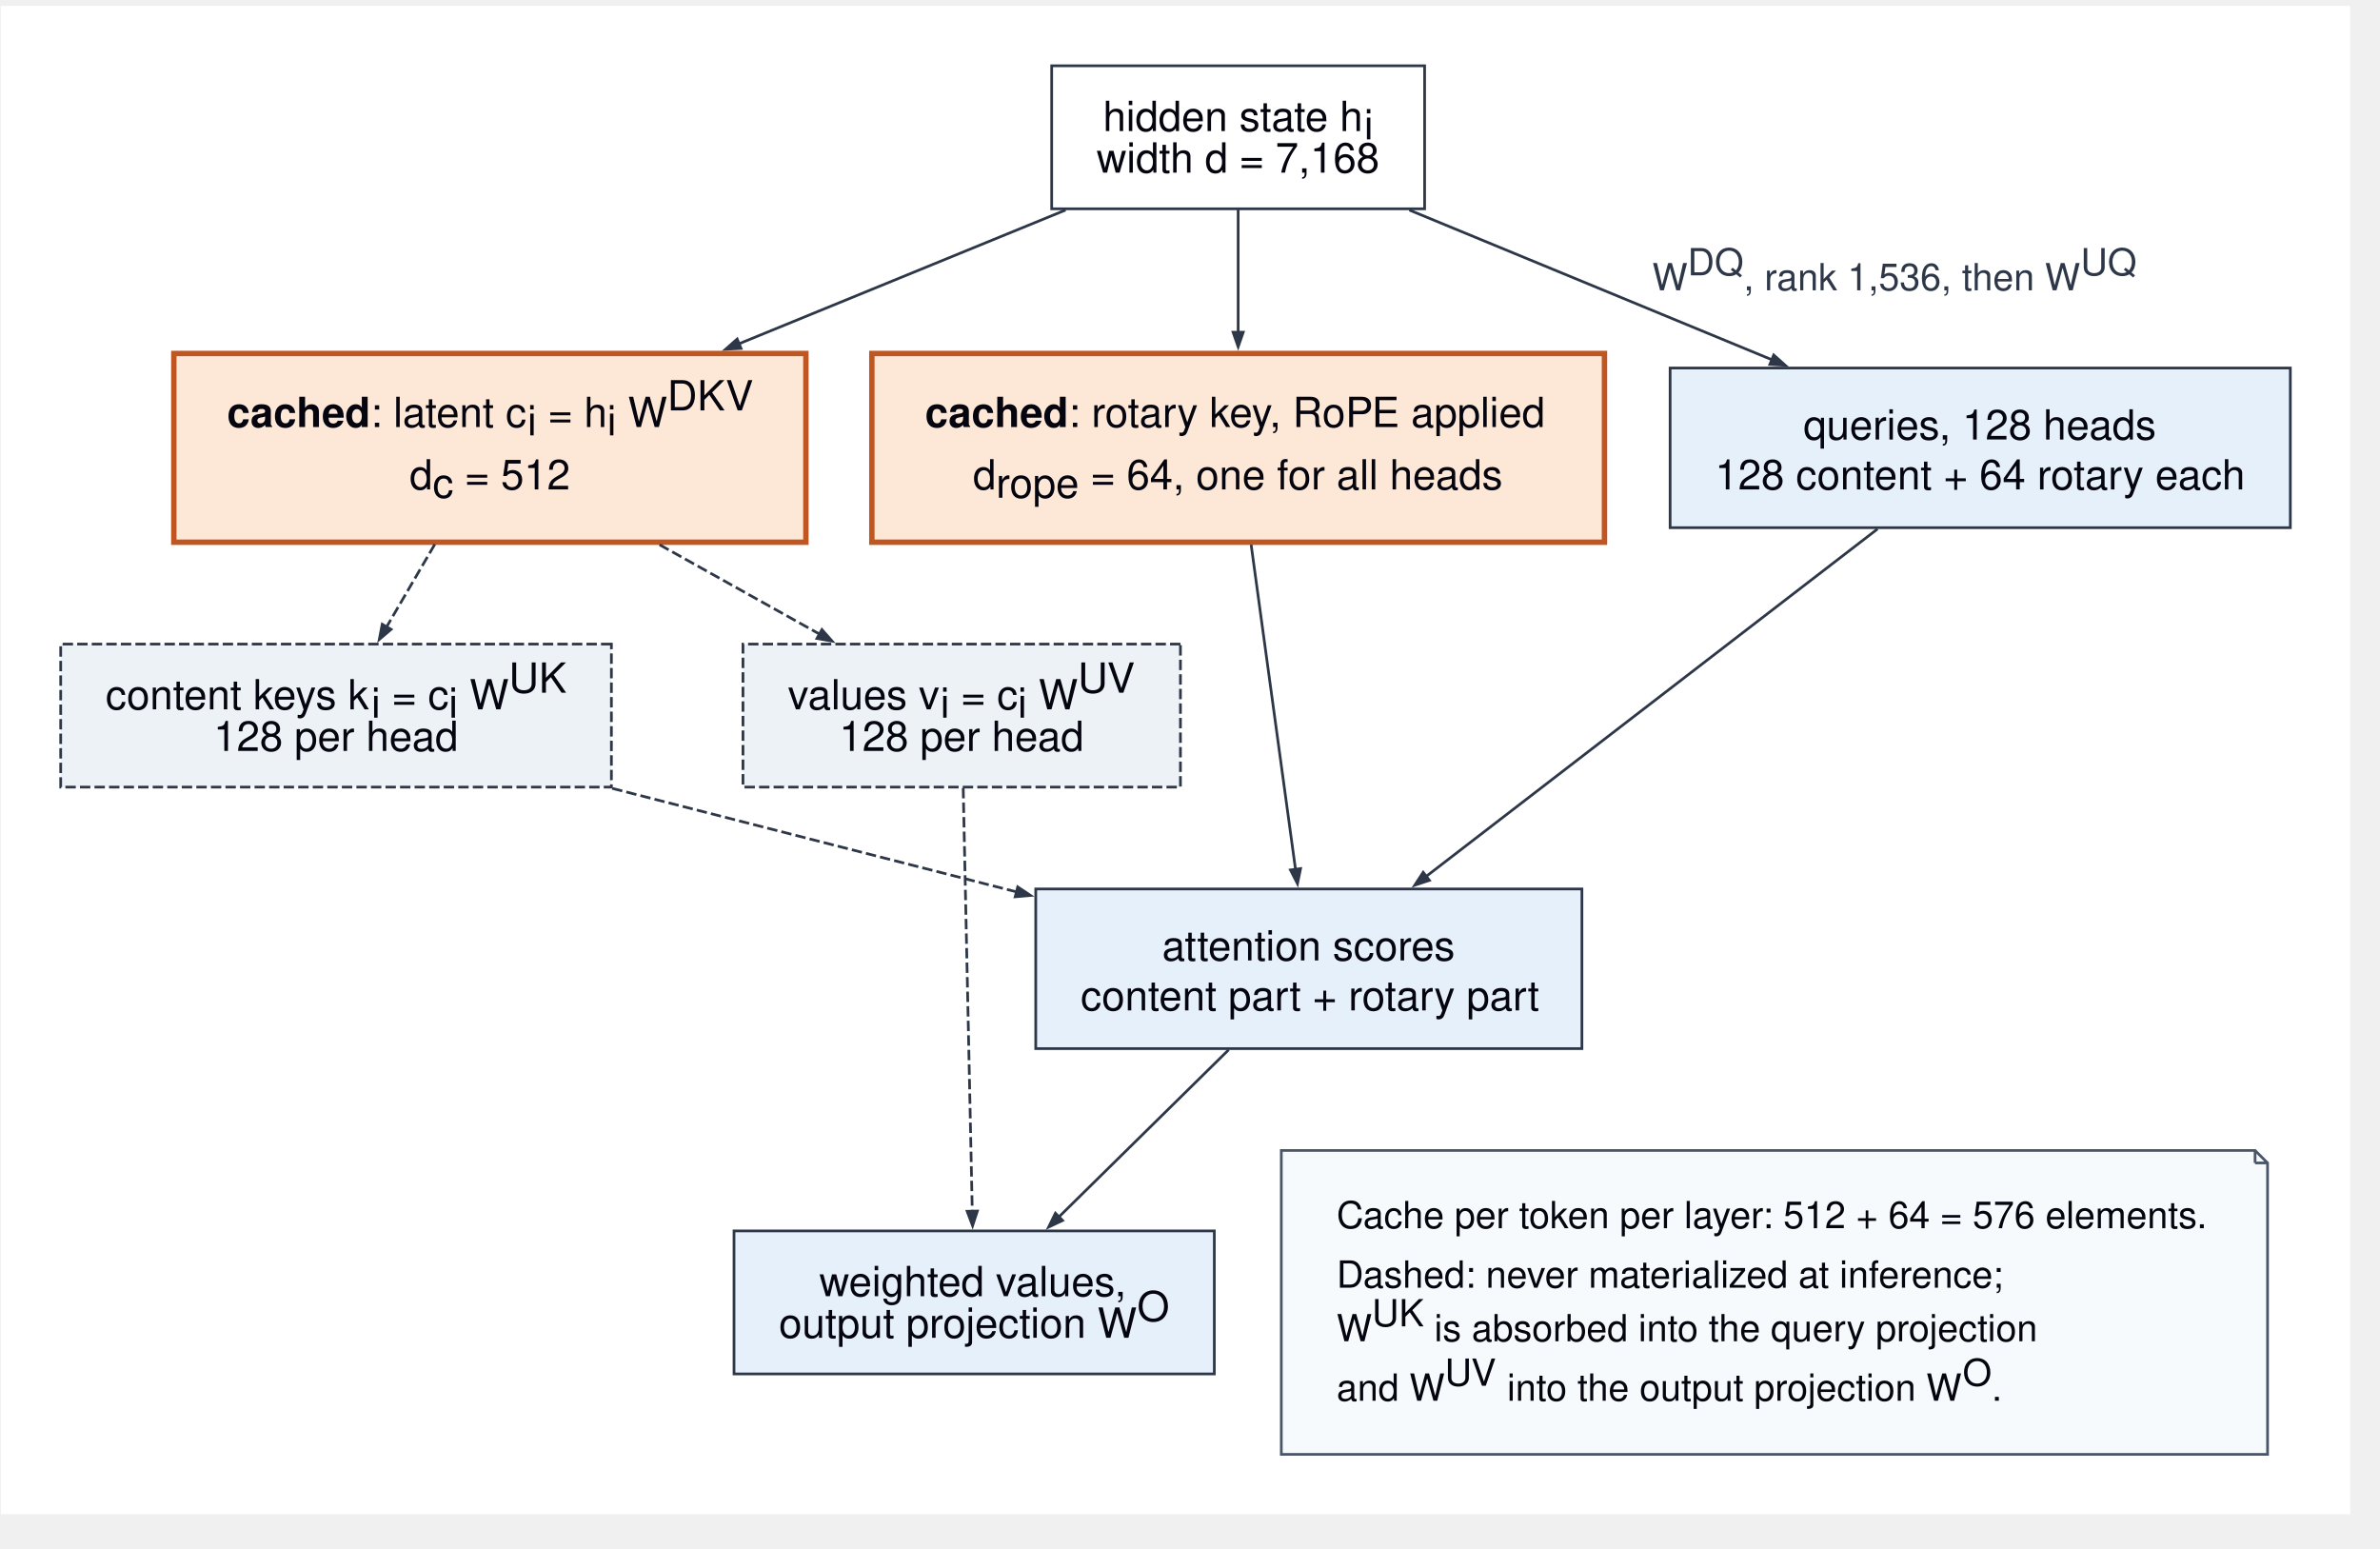
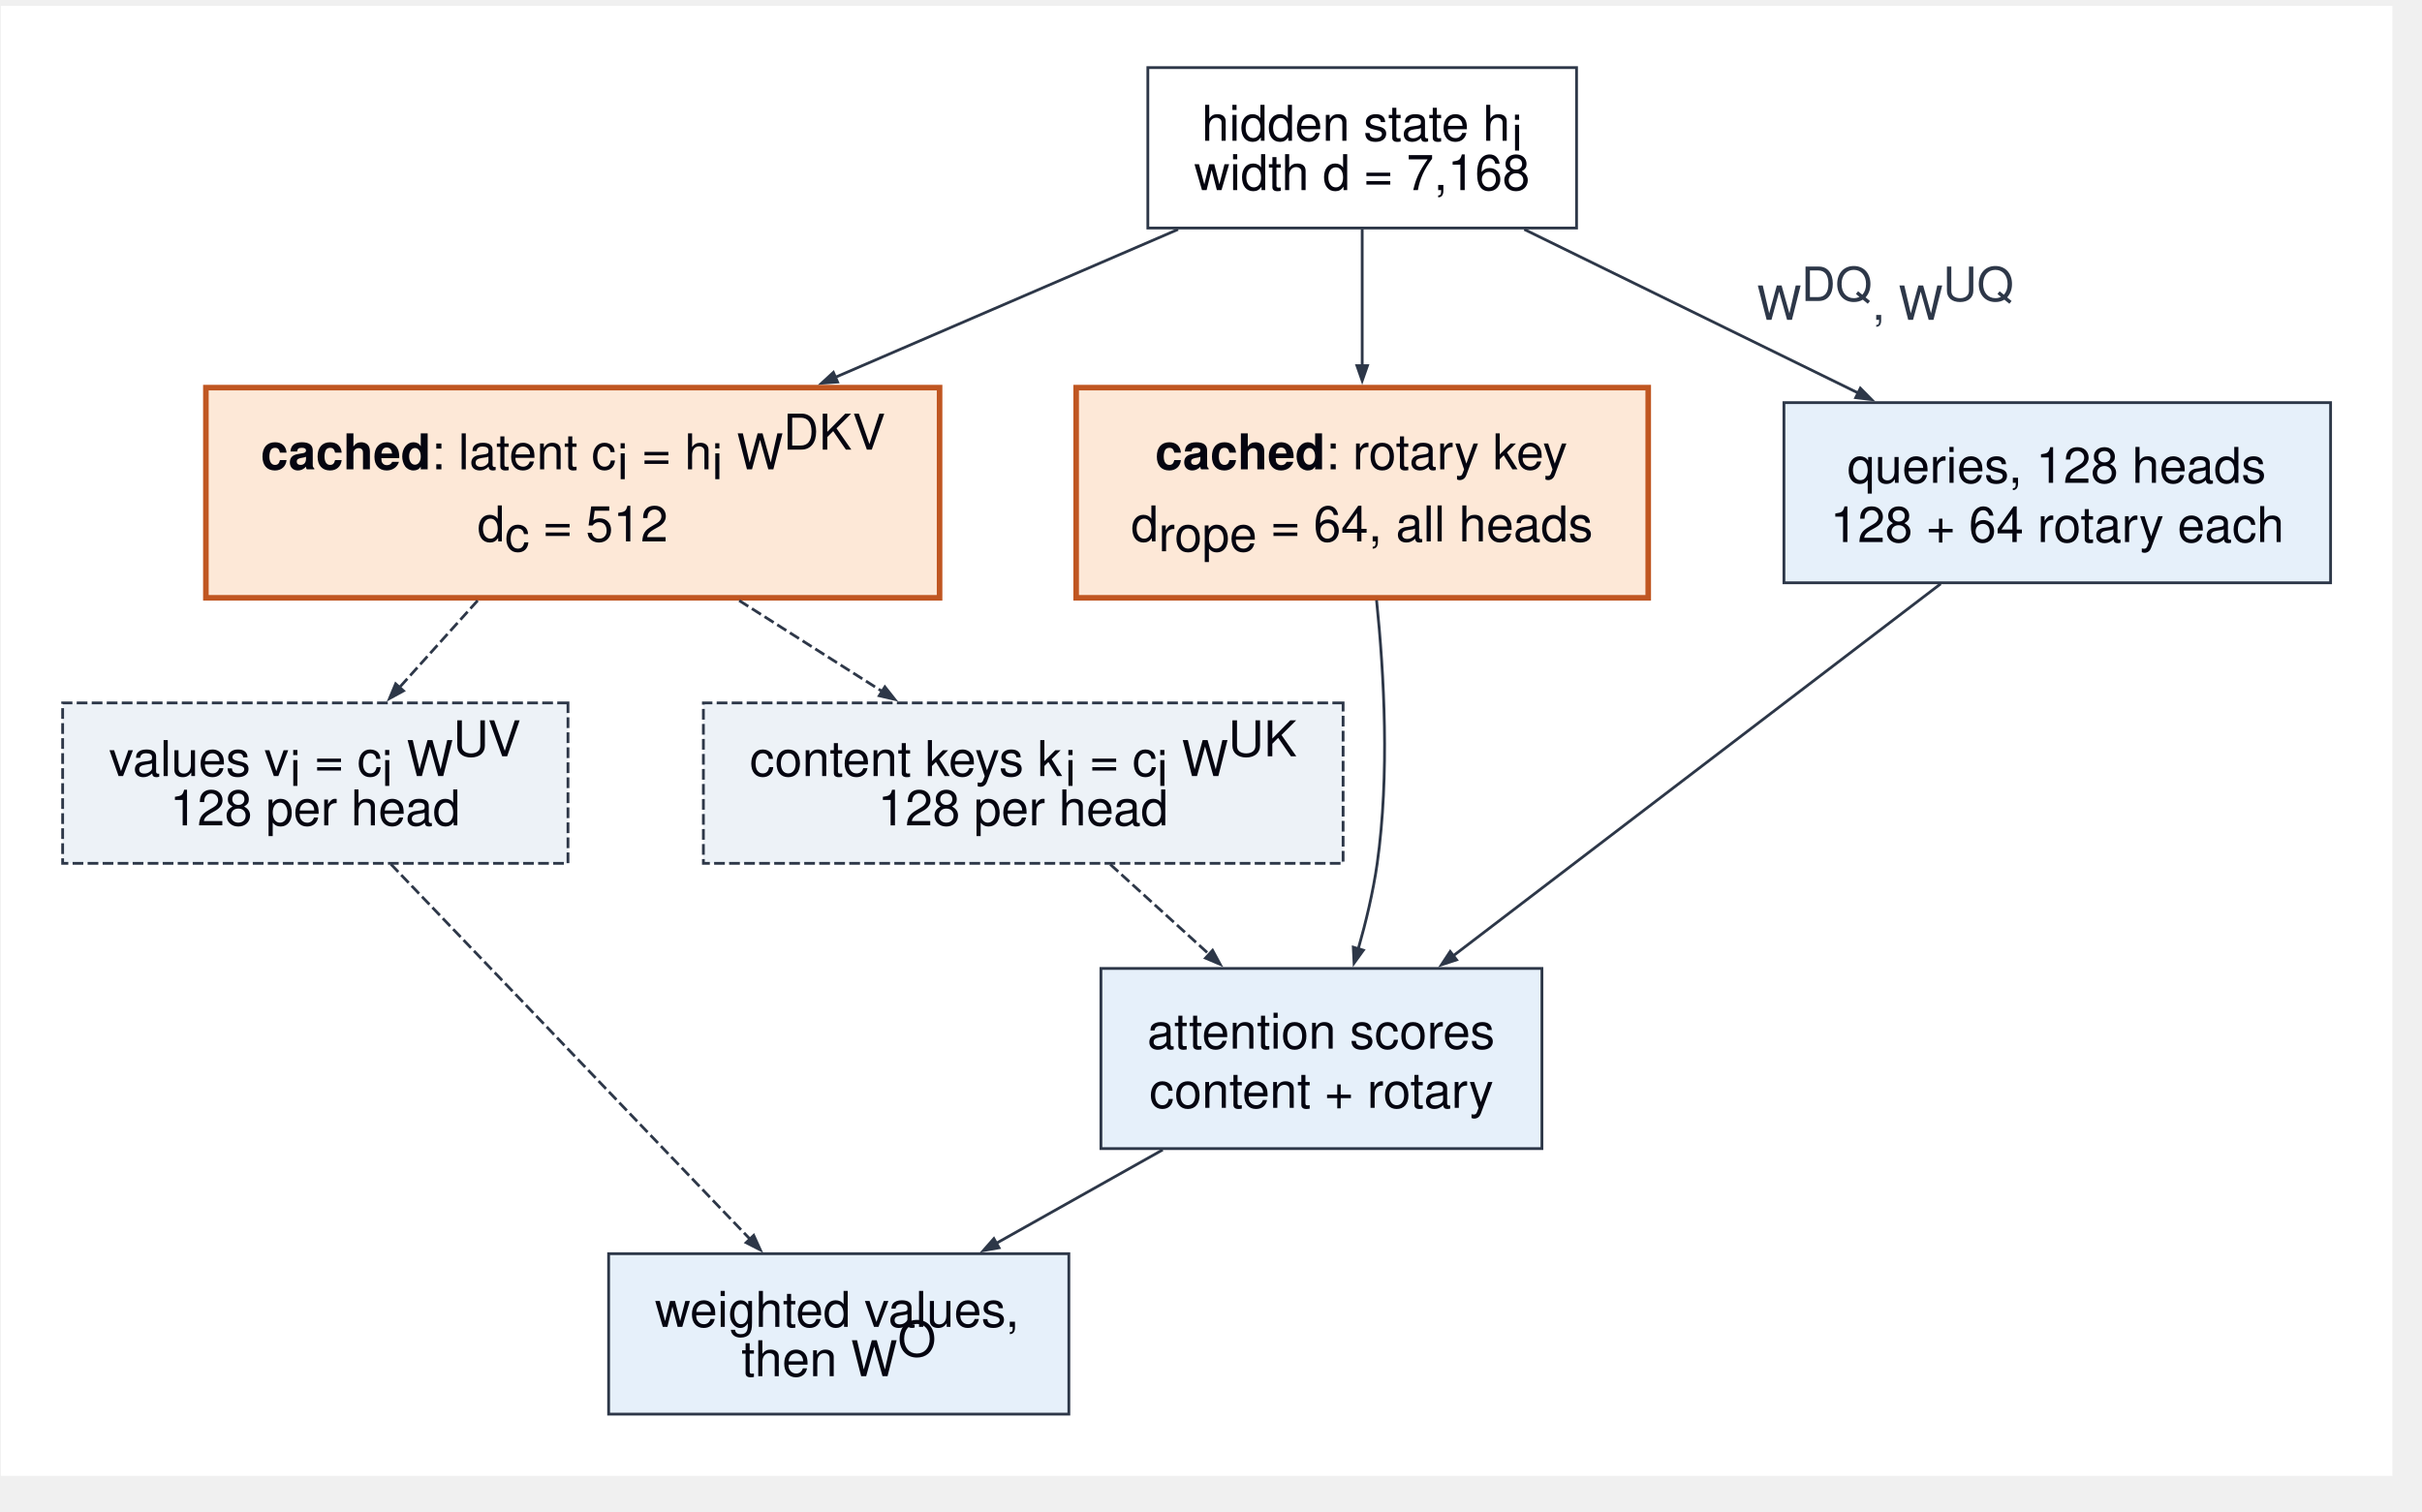
- <svg xmlns="http://www.w3.org/2000/svg" width="1159" height="754" viewBox="14.00 14.00 1145.00 740.00">
-   <g id="graph0" class="graph" transform="scale(1 1) rotate(0) translate(43.2 711.2)">
-     <polygon fill="#ffffff" stroke="none" points="-28.8,28.8 -28.8,-696.8 1101.46,-696.8 1101.46,28.8 -28.8,28.8" />
+ <svg xmlns="http://www.w3.org/2000/svg" width="1144" height="714" viewBox="14.00 14.00 1129.00 700.00">
+   <g id="graph0" class="graph" transform="scale(1 1) rotate(0) translate(43.2 671)">
+     <polygon fill="#ffffff" stroke="none" points="-28.8,28.8 -28.8,-656.6 1085.99,-656.6 1085.99,28.8 -28.8,28.8" />
    <g id="node1" class="node">
-       <polygon fill="#ffffff" stroke="#2d3748" stroke-width="1.3" points="656.17,-668 476.76,-668 476.76,-599.2 656.17,-599.2 656.17,-668" />
-       <text xml:space="preserve" text-anchor="start" x="501.42" y="-636.6" font-family="Helvetica,sans-Serif" font-size="20.00" fill="#050510">hidden state h</text>
-       <text xml:space="preserve" text-anchor="start" x="627.07" y="-636.6" font-family="Helvetica,sans-Serif" baseline-shift="sub" font-size="20.00" fill="#050510">i</text>
-       <text xml:space="preserve" text-anchor="start" x="498.36" y="-616.6" font-family="Helvetica,sans-Serif" font-size="20.00" fill="#050510">width d = 7,168</text>
+       <polygon fill="#ffffff" stroke="#2d3748" stroke-width="1.3" points="705.7,-627.8 505.86,-627.8 505.86,-553 705.7,-553 705.7,-627.8" />
+       <text xml:space="preserve" text-anchor="start" x="530.97" y="-593.7" font-family="Helvetica,sans-Serif" font-size="23.00" fill="#050510">hidden state h</text>
+       <text xml:space="preserve" text-anchor="start" x="675.47" y="-593.7" font-family="Helvetica,sans-Serif" baseline-shift="sub" font-size="23.00" fill="#050510">i</text>
+       <text xml:space="preserve" text-anchor="start" x="527.46" y="-570.7" font-family="Helvetica,sans-Serif" font-size="23.00" fill="#050510">width d = 7,168</text>
    </g>
    <g id="node2" class="node">
-       <polygon fill="#fde8d7" stroke="#c05621" stroke-width="2.6" points="358.51,-529.6 54.43,-529.6 54.43,-438.8 358.51,-438.8 358.51,-529.6" />
-       <text xml:space="preserve" text-anchor="start" x="80.03" y="-494.2" font-family="Helvetica,sans-Serif" font-weight="bold" font-size="20.00" fill="#050510">cached</text>
-       <text xml:space="preserve" text-anchor="start" x="148.95" y="-494.2" font-family="Helvetica,sans-Serif" font-size="20.00" fill="#050510">: latent c</text>
-       <text xml:space="preserve" text-anchor="start" x="224.55" y="-494.2" font-family="Helvetica,sans-Serif" baseline-shift="sub" font-size="20.00" fill="#050510">i</text>
-       <text xml:space="preserve" text-anchor="start" x="228.99" y="-494.2" font-family="Helvetica,sans-Serif" font-size="20.00" fill="#050510"> = h</text>
-       <text xml:space="preserve" text-anchor="start" x="262.91" y="-494.2" font-family="Helvetica,sans-Serif" baseline-shift="sub" font-size="20.00" fill="#050510">i</text>
-       <text xml:space="preserve" text-anchor="start" x="267.35" y="-494.2" font-family="Helvetica,sans-Serif" font-size="20.00" fill="#050510"> W</text>
-       <text xml:space="preserve" text-anchor="start" x="291.79" y="-494.2" font-family="Helvetica,sans-Serif" baseline-shift="super" font-size="20.00" fill="#050510">DKV</text>
-       <text xml:space="preserve" text-anchor="start" x="167.83" y="-464.2" font-family="Helvetica,sans-Serif" font-size="20.00" fill="#050510">d</text>
-       <text xml:space="preserve" text-anchor="start" x="178.95" y="-464.2" font-family="Helvetica,sans-Serif" baseline-shift="sub" font-size="20.00" fill="#050510">c</text>
-       <text xml:space="preserve" text-anchor="start" x="188.95" y="-464.2" font-family="Helvetica,sans-Serif" font-size="20.00" fill="#050510"> = 512</text>
+       <polygon fill="#fde8d7" stroke="#c05621" stroke-width="2.6" points="408.78,-478.6 66.77,-478.6 66.77,-380.6 408.78,-380.6 408.78,-478.6" />
+       <text xml:space="preserve" text-anchor="start" x="92.37" y="-440.5" font-family="Helvetica,sans-Serif" font-weight="bold" font-size="23.00" fill="#050510">cached</text>
+       <text xml:space="preserve" text-anchor="start" x="171.64" y="-440.5" font-family="Helvetica,sans-Serif" font-size="23.00" fill="#050510">: latent c</text>
+       <text xml:space="preserve" text-anchor="start" x="258.57" y="-440.5" font-family="Helvetica,sans-Serif" baseline-shift="sub" font-size="23.00" fill="#050510">i</text>
+       <text xml:space="preserve" text-anchor="start" x="263.68" y="-440.5" font-family="Helvetica,sans-Serif" font-size="23.00" fill="#050510"> = h</text>
+       <text xml:space="preserve" text-anchor="start" x="302.68" y="-440.5" font-family="Helvetica,sans-Serif" baseline-shift="sub" font-size="23.00" fill="#050510">i</text>
+       <text xml:space="preserve" text-anchor="start" x="307.79" y="-440.5" font-family="Helvetica,sans-Serif" font-size="23.00" fill="#050510"> W</text>
+       <text xml:space="preserve" text-anchor="start" x="335.89" y="-440.5" font-family="Helvetica,sans-Serif" baseline-shift="super" font-size="23.00" fill="#050510">DKV</text>
+       <text xml:space="preserve" text-anchor="start" x="193.34" y="-406.9" font-family="Helvetica,sans-Serif" font-size="23.00" fill="#050510">d</text>
+       <text xml:space="preserve" text-anchor="start" x="206.13" y="-406.9" font-family="Helvetica,sans-Serif" baseline-shift="sub" font-size="23.00" fill="#050510">c</text>
+       <text xml:space="preserve" text-anchor="start" x="217.63" y="-406.9" font-family="Helvetica,sans-Serif" font-size="23.00" fill="#050510"> = 512</text>
    </g>
    <g id="edge2" class="edge">
-       <path fill="none" stroke="#2d3748" stroke-width="1.3" d="M483.43,-598.6C436.81,-579.51 377.83,-555.36 326.29,-534.26" />
-       <polygon fill="#2d3748" stroke="#2d3748" stroke-width="1.3" points="327.31,-532.03 319.9,-531.65 325.45,-536.56 327.31,-532.03" />
+       <path fill="none" stroke="#2d3748" stroke-width="1.3" d="M519.96,-552.37C472.39,-531.84 412.43,-505.97 360.03,-483.35" />
+       <polygon fill="#2d3748" stroke="#2d3748" stroke-width="1.3" points="361.23,-481.2 353.83,-480.68 359.28,-485.7 361.23,-481.2" />
    </g>
    <g id="node3" class="node">
-       <polygon fill="#fde8d7" stroke="#c05621" stroke-width="2.6" points="742.7,-529.6 390.24,-529.6 390.24,-438.8 742.7,-438.8 742.7,-529.6" />
-       <text xml:space="preserve" text-anchor="start" x="415.84" y="-494.2" font-family="Helvetica,sans-Serif" font-weight="bold" font-size="20.00" fill="#050510">cached</text>
-       <text xml:space="preserve" text-anchor="start" x="484.77" y="-494.2" font-family="Helvetica,sans-Serif" font-size="20.00" fill="#050510">: rotary key, RoPE applied</text>
-       <text xml:space="preserve" text-anchor="start" x="438.88" y="-464.2" font-family="Helvetica,sans-Serif" font-size="20.00" fill="#050510">d</text>
-       <text xml:space="preserve" text-anchor="start" x="450" y="-464.2" font-family="Helvetica,sans-Serif" baseline-shift="sub" font-size="20.00" fill="#050510">rope</text>
-       <text xml:space="preserve" text-anchor="start" x="490.03" y="-464.2" font-family="Helvetica,sans-Serif" font-size="20.00" fill="#050510"> = 64, one for all heads</text>
+       <polygon fill="#fde8d7" stroke="#c05621" stroke-width="2.6" points="739.11,-478.6 472.44,-478.6 472.44,-380.6 739.11,-380.6 739.11,-478.6" />
+       <text xml:space="preserve" text-anchor="start" x="509.27" y="-440.5" font-family="Helvetica,sans-Serif" font-weight="bold" font-size="23.00" fill="#050510">cached</text>
+       <text xml:space="preserve" text-anchor="start" x="588.53" y="-440.5" font-family="Helvetica,sans-Serif" font-size="23.00" fill="#050510">: rotary key</text>
+       <text xml:space="preserve" text-anchor="start" x="498.04" y="-406.9" font-family="Helvetica,sans-Serif" font-size="23.00" fill="#050510">d</text>
+       <text xml:space="preserve" text-anchor="start" x="510.84" y="-406.9" font-family="Helvetica,sans-Serif" baseline-shift="sub" font-size="23.00" fill="#050510">rope</text>
+       <text xml:space="preserve" text-anchor="start" x="556.87" y="-406.9" font-family="Helvetica,sans-Serif" font-size="23.00" fill="#050510"> = 64, all heads</text>
    </g>
    <g id="edge3" class="edge">
-       <path fill="none" stroke="#2d3748" stroke-width="1.3" d="M566.47,-598.78C566.47,-581.31 566.47,-559.57 566.47,-539.79" />
-       <polygon fill="#2d3748" stroke="#2d3748" stroke-width="1.3" points="568.92,-539.84 566.47,-532.84 564.02,-539.84 568.92,-539.84" />
+       <path fill="none" stroke="#2d3748" stroke-width="1.3" d="M605.78,-552.57C605.78,-533.56 605.78,-509.94 605.78,-488.56" />
+       <polygon fill="#2d3748" stroke="#2d3748" stroke-width="1.3" points="608.23,-488.83 605.78,-481.83 603.33,-488.83 608.23,-488.83" />
    </g>
    <g id="node4" class="node">
-       <polygon fill="#e6f0fa" stroke="#2d3748" stroke-width="1.3" points="1072.66,-522.6 774.28,-522.6 774.28,-445.8 1072.66,-445.8 1072.66,-522.6" />
-       <text xml:space="preserve" text-anchor="start" x="838.41" y="-488.2" font-family="Helvetica,sans-Serif" font-size="20.00" fill="#050510">queries, 128 heads</text>
-       <text xml:space="preserve" text-anchor="start" x="795.88" y="-464.2" font-family="Helvetica,sans-Serif" font-size="20.00" fill="#050510">128 content + 64 rotary each</text>
+       <polygon fill="#e6f0fa" stroke="#2d3748" stroke-width="1.3" points="1057.19,-471.6 802.37,-471.6 802.37,-387.6 1057.19,-387.6 1057.19,-471.6" />
+       <text xml:space="preserve" text-anchor="start" x="831.95" y="-434.2" font-family="Helvetica,sans-Serif" font-size="23.00" fill="#050510">queries, 128 heads</text>
+       <text xml:space="preserve" text-anchor="start" x="823.97" y="-406.6" font-family="Helvetica,sans-Serif" font-size="23.00" fill="#050510">128 + 64 rotary each</text>
    </g>
    <g id="edge1" class="edge">
-       <path fill="none" stroke="#2d3748" stroke-width="1.3" d="M648.82,-598.6C700.83,-577.12 768.37,-549.24 823.45,-526.5" />
-       <polygon fill="#2d3748" stroke="#2d3748" stroke-width="1.3" points="824.13,-528.87 829.66,-523.93 822.26,-524.34 824.13,-528.87" />
-       <text xml:space="preserve" text-anchor="start" x="755.67" y="-560" font-family="Helvetica,sans-Serif" font-size="18.00" fill="#2d3748">  W</text>
-       <text xml:space="preserve" text-anchor="start" x="782.66" y="-560" font-family="Helvetica,sans-Serif" baseline-shift="super" font-size="18.00" fill="#2d3748">DQ</text>
-       <text xml:space="preserve" text-anchor="start" x="809.66" y="-560" font-family="Helvetica,sans-Serif" font-size="18.00" fill="#2d3748">, rank 1,536, then W</text>
-       <text xml:space="preserve" text-anchor="start" x="971.75" y="-560" font-family="Helvetica,sans-Serif" baseline-shift="super" font-size="18.00" fill="#2d3748">UQ</text>
-       <text xml:space="preserve" text-anchor="start" x="998.75" y="-560" font-family="Helvetica,sans-Serif" font-size="18.00" fill="#2d3748">  </text>
+       <path fill="none" stroke="#2d3748" stroke-width="1.3" d="M681.33,-552.37C727.84,-529.58 787.78,-500.2 837.14,-476.01" />
+       <polygon fill="#2d3748" stroke="#2d3748" stroke-width="1.3" points="837.99,-478.32 843.2,-473.04 835.83,-473.92 837.99,-478.32" />
+       <text xml:space="preserve" text-anchor="start" x="777.49" y="-510.2" font-family="Helvetica,sans-Serif" font-size="22.00" fill="#2d3748">  W</text>
+       <text xml:space="preserve" text-anchor="start" x="810.48" y="-510.2" font-family="Helvetica,sans-Serif" baseline-shift="super" font-size="22.00" fill="#2d3748">DQ</text>
+       <text xml:space="preserve" text-anchor="start" x="843.48" y="-510.2" font-family="Helvetica,sans-Serif" font-size="22.00" fill="#2d3748">, W</text>
+       <text xml:space="preserve" text-anchor="start" x="876.47" y="-510.2" font-family="Helvetica,sans-Serif" baseline-shift="super" font-size="22.00" fill="#2d3748">UQ</text>
+       <text xml:space="preserve" text-anchor="start" x="909.47" y="-510.2" font-family="Helvetica,sans-Serif" font-size="22.00" fill="#2d3748">  </text>
    </g>
    <g id="node5" class="node">
-       <polygon fill="#edf2f7" stroke="#2d3748" stroke-width="1.3" stroke-dasharray="5,2" points="264.94,-389.8 0,-389.8 0,-321 264.94,-321 264.94,-389.8" />
-       <text xml:space="preserve" text-anchor="start" x="21.6" y="-358.4" font-family="Helvetica,sans-Serif" font-size="20.00" fill="#050510">content keys k</text>
-       <text xml:space="preserve" text-anchor="start" x="149.44" y="-358.4" font-family="Helvetica,sans-Serif" baseline-shift="sub" font-size="20.00" fill="#050510">i</text>
-       <text xml:space="preserve" text-anchor="start" x="153.89" y="-358.4" font-family="Helvetica,sans-Serif" font-size="20.00" fill="#050510"> = c</text>
-       <text xml:space="preserve" text-anchor="start" x="186.68" y="-358.4" font-family="Helvetica,sans-Serif" baseline-shift="sub" font-size="20.00" fill="#050510">i</text>
-       <text xml:space="preserve" text-anchor="start" x="191.12" y="-358.4" font-family="Helvetica,sans-Serif" font-size="20.00" fill="#050510"> W</text>
-       <text xml:space="preserve" text-anchor="start" x="215.56" y="-358.4" font-family="Helvetica,sans-Serif" baseline-shift="super" font-size="20.00" fill="#050510">UK</text>
-       <text xml:space="preserve" text-anchor="start" x="73.53" y="-338.4" font-family="Helvetica,sans-Serif" font-size="20.00" fill="#050510">128 per head</text>
+       <polygon fill="#edf2f7" stroke="#2d3748" stroke-width="1.3" stroke-dasharray="5,2" points="596.88,-331.6 298.68,-331.6 298.68,-256.8 596.88,-256.8 596.88,-331.6" />
+       <text xml:space="preserve" text-anchor="start" x="320.28" y="-297.5" font-family="Helvetica,sans-Serif" font-size="23.00" fill="#050510">content keys k</text>
+       <text xml:space="preserve" text-anchor="start" x="467.3" y="-297.5" font-family="Helvetica,sans-Serif" baseline-shift="sub" font-size="23.00" fill="#050510">i</text>
+       <text xml:space="preserve" text-anchor="start" x="472.41" y="-297.5" font-family="Helvetica,sans-Serif" font-size="23.00" fill="#050510"> = c</text>
+       <text xml:space="preserve" text-anchor="start" x="510.12" y="-297.5" font-family="Helvetica,sans-Serif" baseline-shift="sub" font-size="23.00" fill="#050510">i</text>
+       <text xml:space="preserve" text-anchor="start" x="515.23" y="-297.5" font-family="Helvetica,sans-Serif" font-size="23.00" fill="#050510"> W</text>
+       <text xml:space="preserve" text-anchor="start" x="543.33" y="-297.5" font-family="Helvetica,sans-Serif" baseline-shift="super" font-size="23.00" fill="#050510">UK</text>
+       <text xml:space="preserve" text-anchor="start" x="380" y="-274.5" font-family="Helvetica,sans-Serif" font-size="23.00" fill="#050510">128 per head</text>
    </g>
    <g id="edge4" class="edge">
-       <path fill="none" stroke="#2d3748" stroke-width="1.3" stroke-dasharray="5,2" d="M179.96,-437.78C172.41,-424.83 164.21,-410.8 156.8,-398.08" />
-       <polygon fill="#2d3748" stroke="#2d3748" stroke-width="1.3" points="158.93,-396.87 153.28,-392.06 154.69,-399.34 158.93,-396.87" />
+       <path fill="none" stroke="#2d3748" stroke-width="1.3" stroke-dasharray="5,2" d="M315.38,-379.31C337.33,-365.36 360.99,-350.33 382.16,-336.88" />
+       <polygon fill="#2d3748" stroke="#2d3748" stroke-width="1.3" points="383.28,-339.07 387.88,-333.25 380.65,-334.94 383.28,-339.07" />
    </g>
    <g id="node6" class="node">
-       <polygon fill="#edf2f7" stroke="#2d3748" stroke-width="1.3" stroke-dasharray="5,2" points="538.7,-389.8 328.24,-389.8 328.24,-321 538.7,-321 538.7,-389.8" />
-       <text xml:space="preserve" text-anchor="start" x="349.84" y="-358.4" font-family="Helvetica,sans-Serif" font-size="20.00" fill="#050510">values v</text>
-       <text xml:space="preserve" text-anchor="start" x="423.21" y="-358.4" font-family="Helvetica,sans-Serif" baseline-shift="sub" font-size="20.00" fill="#050510">i</text>
-       <text xml:space="preserve" text-anchor="start" x="427.65" y="-358.4" font-family="Helvetica,sans-Serif" font-size="20.00" fill="#050510"> = c</text>
-       <text xml:space="preserve" text-anchor="start" x="460.44" y="-358.4" font-family="Helvetica,sans-Serif" baseline-shift="sub" font-size="20.00" fill="#050510">i</text>
-       <text xml:space="preserve" text-anchor="start" x="464.89" y="-358.4" font-family="Helvetica,sans-Serif" font-size="20.00" fill="#050510"> W</text>
-       <text xml:space="preserve" text-anchor="start" x="489.32" y="-358.4" font-family="Helvetica,sans-Serif" baseline-shift="super" font-size="20.00" fill="#050510">UV</text>
-       <text xml:space="preserve" text-anchor="start" x="374.53" y="-338.4" font-family="Helvetica,sans-Serif" font-size="20.00" fill="#050510">128 per head</text>
+       <polygon fill="#edf2f7" stroke="#2d3748" stroke-width="1.3" stroke-dasharray="5,2" points="235.56,-331.6 0,-331.6 0,-256.8 235.56,-256.8 235.56,-331.6" />
+       <text xml:space="preserve" text-anchor="start" x="21.6" y="-297.5" font-family="Helvetica,sans-Serif" font-size="23.00" fill="#050510">values v</text>
+       <text xml:space="preserve" text-anchor="start" x="105.97" y="-297.5" font-family="Helvetica,sans-Serif" baseline-shift="sub" font-size="23.00" fill="#050510">i</text>
+       <text xml:space="preserve" text-anchor="start" x="111.08" y="-297.5" font-family="Helvetica,sans-Serif" font-size="23.00" fill="#050510"> = c</text>
+       <text xml:space="preserve" text-anchor="start" x="148.8" y="-297.5" font-family="Helvetica,sans-Serif" baseline-shift="sub" font-size="23.00" fill="#050510">i</text>
+       <text xml:space="preserve" text-anchor="start" x="153.91" y="-297.5" font-family="Helvetica,sans-Serif" font-size="23.00" fill="#050510"> W</text>
+       <text xml:space="preserve" text-anchor="start" x="182" y="-297.5" font-family="Helvetica,sans-Serif" baseline-shift="super" font-size="23.00" fill="#050510">UV</text>
+       <text xml:space="preserve" text-anchor="start" x="50" y="-274.5" font-family="Helvetica,sans-Serif" font-size="23.00" fill="#050510">128 per head</text>
    </g>
    <g id="edge5" class="edge">
-       <path fill="none" stroke="#2d3748" stroke-width="1.3" stroke-dasharray="5,2" d="M288.1,-437.6C313.33,-423.51 340.85,-408.13 365.09,-394.59" />
-       <polygon fill="#2d3748" stroke="#2d3748" stroke-width="1.3" points="366.21,-396.78 371.12,-391.23 363.82,-392.5 366.21,-396.78" />
+       <path fill="none" stroke="#2d3748" stroke-width="1.3" stroke-dasharray="5,2" d="M193.44,-379.31C181.5,-366.03 168.67,-351.77 157.03,-338.83" />
+       <polygon fill="#2d3748" stroke="#2d3748" stroke-width="1.3" points="158.88,-337.23 152.37,-333.66 155.23,-340.5 158.88,-337.23" />
    </g>
    <g id="node7" class="node">
-       <polygon fill="#e6f0fa" stroke="#2d3748" stroke-width="1.3" points="731.85,-272 469.09,-272 469.09,-195.2 731.85,-195.2 731.85,-272" />
-       <text xml:space="preserve" text-anchor="start" x="529.87" y="-237.6" font-family="Helvetica,sans-Serif" font-size="20.00" fill="#050510">attention scores</text>
-       <text xml:space="preserve" text-anchor="start" x="490.69" y="-213.6" font-family="Helvetica,sans-Serif" font-size="20.00" fill="#050510">content part + rotary part</text>
+       <polygon fill="#e6f0fa" stroke="#2d3748" stroke-width="1.3" points="689.56,-207.8 483.99,-207.8 483.99,-123.8 689.56,-123.8 689.56,-207.8" />
+       <text xml:space="preserve" text-anchor="start" x="505.59" y="-170.4" font-family="Helvetica,sans-Serif" font-size="23.00" fill="#050510">attention scores</text>
+       <text xml:space="preserve" text-anchor="start" x="506.55" y="-142.8" font-family="Helvetica,sans-Serif" font-size="23.00" fill="#050510">content + rotary</text>
    </g>
    <g id="edge8" class="edge">
-       <path fill="none" stroke="#2d3748" stroke-width="1.3" d="M572.71,-437.6C578.78,-393.19 587.97,-325.99 594.09,-281.23" />
-       <polygon fill="#2d3748" stroke="#2d3748" stroke-width="1.3" points="596.49,-281.8 595.01,-274.53 591.63,-281.14 596.49,-281.8" />
+       <path fill="none" stroke="#2d3748" stroke-width="1.3" d="M612.47,-379.49C616.03,-345 618.59,-297.88 612.78,-256.8 610.91,-243.59 607.57,-229.61 603.89,-216.7" />
+       <polygon fill="#2d3748" stroke="#2d3748" stroke-width="1.3" points="606.33,-216.3 601.99,-210.28 601.63,-217.69 606.33,-216.3" />
    </g>
    <g id="edge6" class="edge">
-       <path fill="none" stroke="#2d3748" stroke-width="1.3" d="M874.06,-445.17C815.52,-400.12 718.22,-325.23 656.81,-277.96" />
-       <polygon fill="#2d3748" stroke="#2d3748" stroke-width="1.3" points="658.47,-276.15 651.43,-273.82 655.48,-280.03 658.47,-276.15" />
+       <path fill="none" stroke="#2d3748" stroke-width="1.3" d="M875.43,-387.12C813.55,-339.89 712.7,-262.91 648.07,-213.58" />
+       <polygon fill="#2d3748" stroke="#2d3748" stroke-width="1.3" points="649.77,-211.8 642.72,-209.5 646.8,-215.69 649.77,-211.8" />
    </g>
    <g id="edge7" class="edge">
-       <path fill="none" stroke="#2d3748" stroke-width="1.3" stroke-dasharray="5,2" d="M265.33,-320.39C326.11,-304.83 398.17,-286.39 459.86,-270.59" />
-       <polygon fill="#2d3748" stroke="#2d3748" stroke-width="1.3" points="460.41,-272.98 466.59,-268.87 459.2,-268.23 460.41,-272.98" />
+       <path fill="none" stroke="#2d3748" stroke-width="1.3" stroke-dasharray="5,2" d="M488.36,-256.3C502.8,-243.17 519.27,-228.19 534.55,-214.29" />
+       <polygon fill="#2d3748" stroke="#2d3748" stroke-width="1.3" points="536.04,-216.25 539.57,-209.73 532.74,-212.63 536.04,-216.25" />
    </g>
    <g id="node8" class="node">
-       <polygon fill="#e6f0fa" stroke="#2d3748" stroke-width="1.3" points="555,-107.5 323.93,-107.5 323.93,-38.7 555,-38.7 555,-107.5" />
-       <text xml:space="preserve" text-anchor="start" x="364.98" y="-76.1" font-family="Helvetica,sans-Serif" font-size="20.00" fill="#050510">weighted values,</text>
-       <text xml:space="preserve" text-anchor="start" x="345.53" y="-56.1" font-family="Helvetica,sans-Serif" font-size="20.00" fill="#050510">output projection W</text>
-       <text xml:space="preserve" text-anchor="start" x="517.85" y="-56.1" font-family="Helvetica,sans-Serif" baseline-shift="super" font-size="20.00" fill="#050510">O</text>
+       <polygon fill="#e6f0fa" stroke="#2d3748" stroke-width="1.3" points="469.04,-74.8 254.51,-74.8 254.51,0 469.04,0 469.04,-74.8" />
+       <text xml:space="preserve" text-anchor="start" x="276.11" y="-40.7" font-family="Helvetica,sans-Serif" font-size="23.00" fill="#050510">weighted values,</text>
+       <text xml:space="preserve" text-anchor="start" x="316.4" y="-17.7" font-family="Helvetica,sans-Serif" font-size="23.00" fill="#050510">then W</text>
+       <text xml:space="preserve" text-anchor="start" x="389.26" y="-17.7" font-family="Helvetica,sans-Serif" baseline-shift="super" font-size="23.00" fill="#050510">O</text>
    </g>
    <g id="edge10" class="edge">
-       <path fill="none" stroke="#2d3748" stroke-width="1.3" stroke-dasharray="5,2" d="M434.19,-320.59C435.29,-269.56 437.35,-172.89 438.55,-116.97" />
-       <polygon fill="#2d3748" stroke="#2d3748" stroke-width="1.3" points="441,-117.05 438.7,-110 436.1,-116.94 441,-117.05" />
+       <path fill="none" stroke="#2d3748" stroke-width="1.3" stroke-dasharray="5,2" d="M153,-256.42C197.33,-210.13 273.36,-130.73 320.41,-81.6" />
+       <polygon fill="#2d3748" stroke="#2d3748" stroke-width="1.3" points="322.14,-83.34 325.21,-76.59 318.6,-79.95 322.14,-83.34" />
    </g>
    <g id="edge9" class="edge">
-       <path fill="none" stroke="#2d3748" stroke-width="1.3" d="M561.91,-194.64C537.21,-170.32 505.2,-138.81 480.11,-114.11" />
-       <polygon fill="#2d3748" stroke="#2d3748" stroke-width="1.3" points="481.99,-112.53 475.29,-109.36 478.56,-116.02 481.99,-112.53" />
-     </g>
-     <g id="node9" class="node">
-       <polygon fill="#f7fafc" stroke="#4a5568" stroke-width="1.3" points="1055.7,-146.2 587.23,-146.2 587.23,0 1061.7,0 1061.7,-140.2 1055.7,-146.2" />
-       <polyline fill="none" stroke="#4a5568" stroke-width="1.3" points="1055.7,-146.2 1055.7,-140.2" />
-       <polyline fill="none" stroke="#4a5568" stroke-width="1.3" points="1061.7,-140.2 1055.7,-140.2" />
-       <text xml:space="preserve" text-anchor="start" x="613.83" y="-108.8" font-family="Helvetica,sans-Serif" font-size="18.00" fill="#050510">Cache per token per layer: 512 + 64 = 576 elements.</text>
-       <text xml:space="preserve" text-anchor="start" x="613.83" y="-80.2" font-family="Helvetica,sans-Serif" font-size="18.00" fill="#050510">Dashed: never materialized at inference;</text>
-       <text xml:space="preserve" text-anchor="start" x="613.83" y="-54.4" font-family="Helvetica,sans-Serif" font-size="18.00" fill="#050510">W</text>
-       <text xml:space="preserve" text-anchor="start" x="630.82" y="-54.4" font-family="Helvetica,sans-Serif" baseline-shift="super" font-size="18.00" fill="#050510">UK</text>
-       <text xml:space="preserve" text-anchor="start" x="655.83" y="-54.4" font-family="Helvetica,sans-Serif" font-size="18.00" fill="#050510"> is absorbed into the query projection</text>
-       <text xml:space="preserve" text-anchor="start" x="613.83" y="-25.8" font-family="Helvetica,sans-Serif" font-size="18.00" fill="#050510">and W</text>
-       <text xml:space="preserve" text-anchor="start" x="665.86" y="-25.8" font-family="Helvetica,sans-Serif" baseline-shift="super" font-size="18.00" fill="#050510">UV</text>
-       <text xml:space="preserve" text-anchor="start" x="690.86" y="-25.8" font-family="Helvetica,sans-Serif" font-size="18.00" fill="#050510"> into the output projection W</text>
-       <text xml:space="preserve" text-anchor="start" x="914.99" y="-25.8" font-family="Helvetica,sans-Serif" baseline-shift="super" font-size="18.00" fill="#050510">O</text>
-       <text xml:space="preserve" text-anchor="start" x="928.99" y="-25.8" font-family="Helvetica,sans-Serif" font-size="18.00" fill="#050510">.</text>
+       <path fill="none" stroke="#2d3748" stroke-width="1.3" d="M512.79,-123.24C487.84,-109.22 460,-93.58 435.1,-79.59" />
+       <polygon fill="#2d3748" stroke="#2d3748" stroke-width="1.3" points="436.49,-77.56 429.19,-76.27 434.09,-81.83 436.49,-77.56" />
    </g>
  </g>
</svg>
